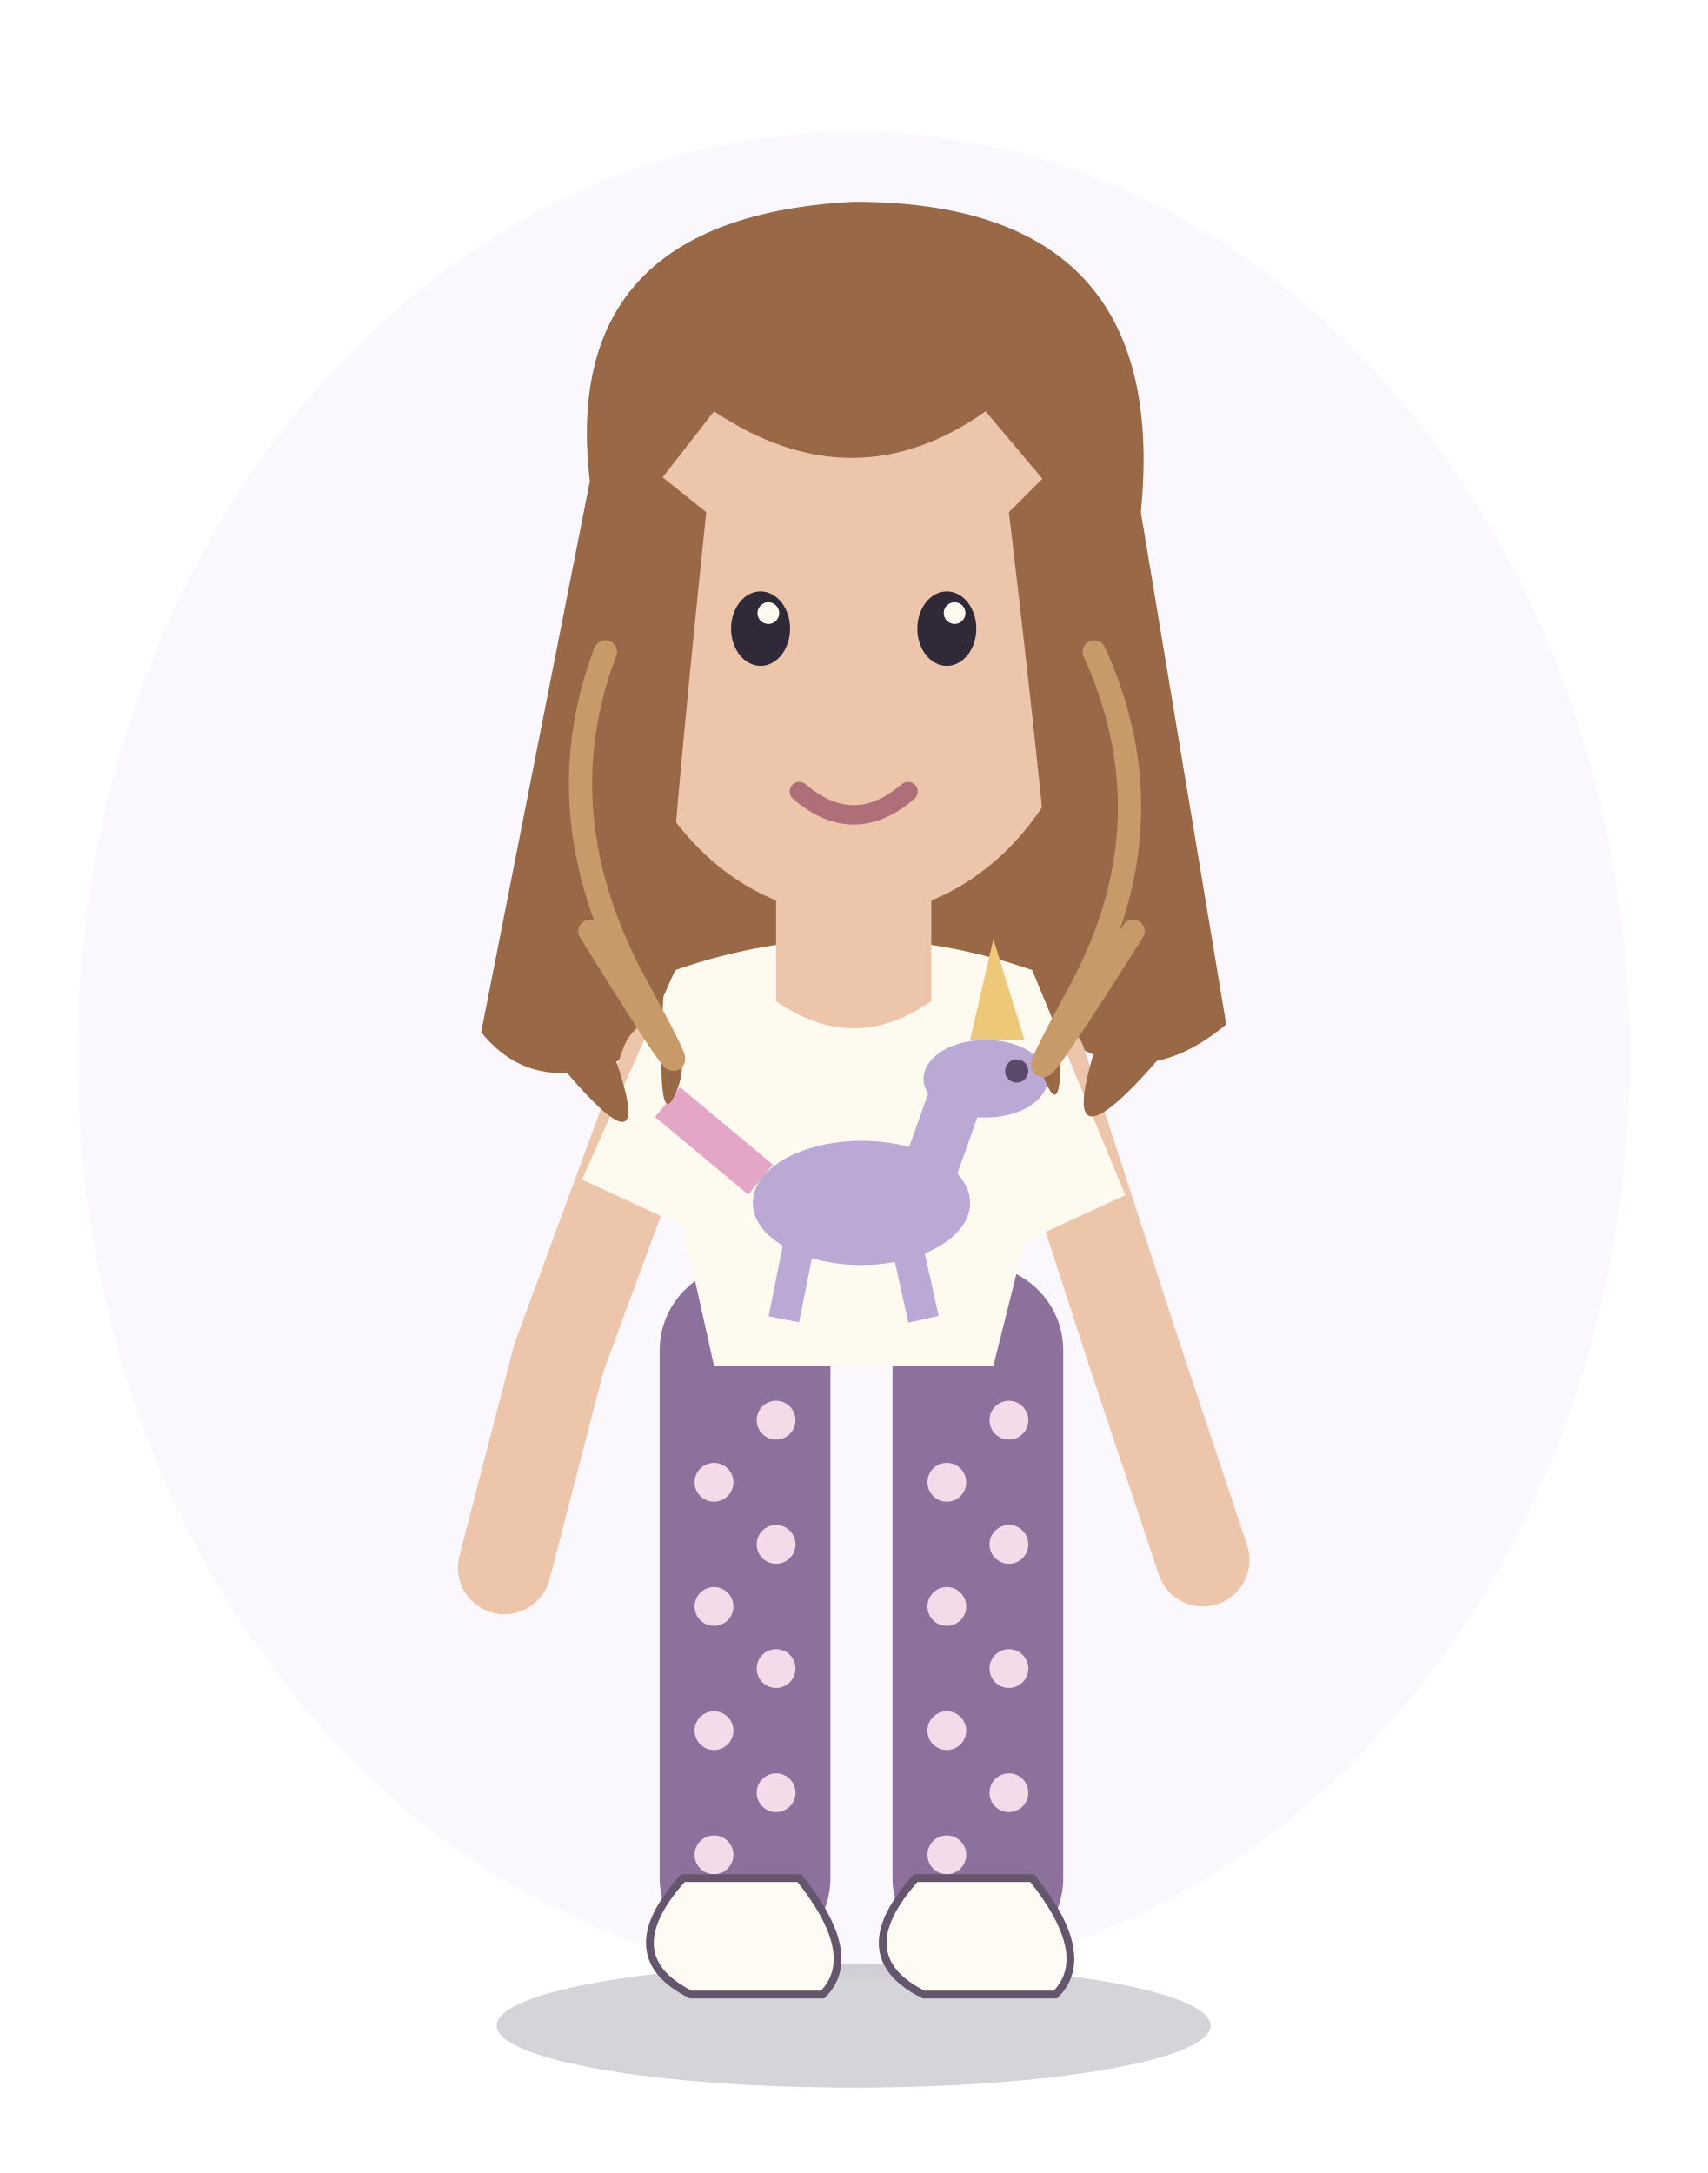
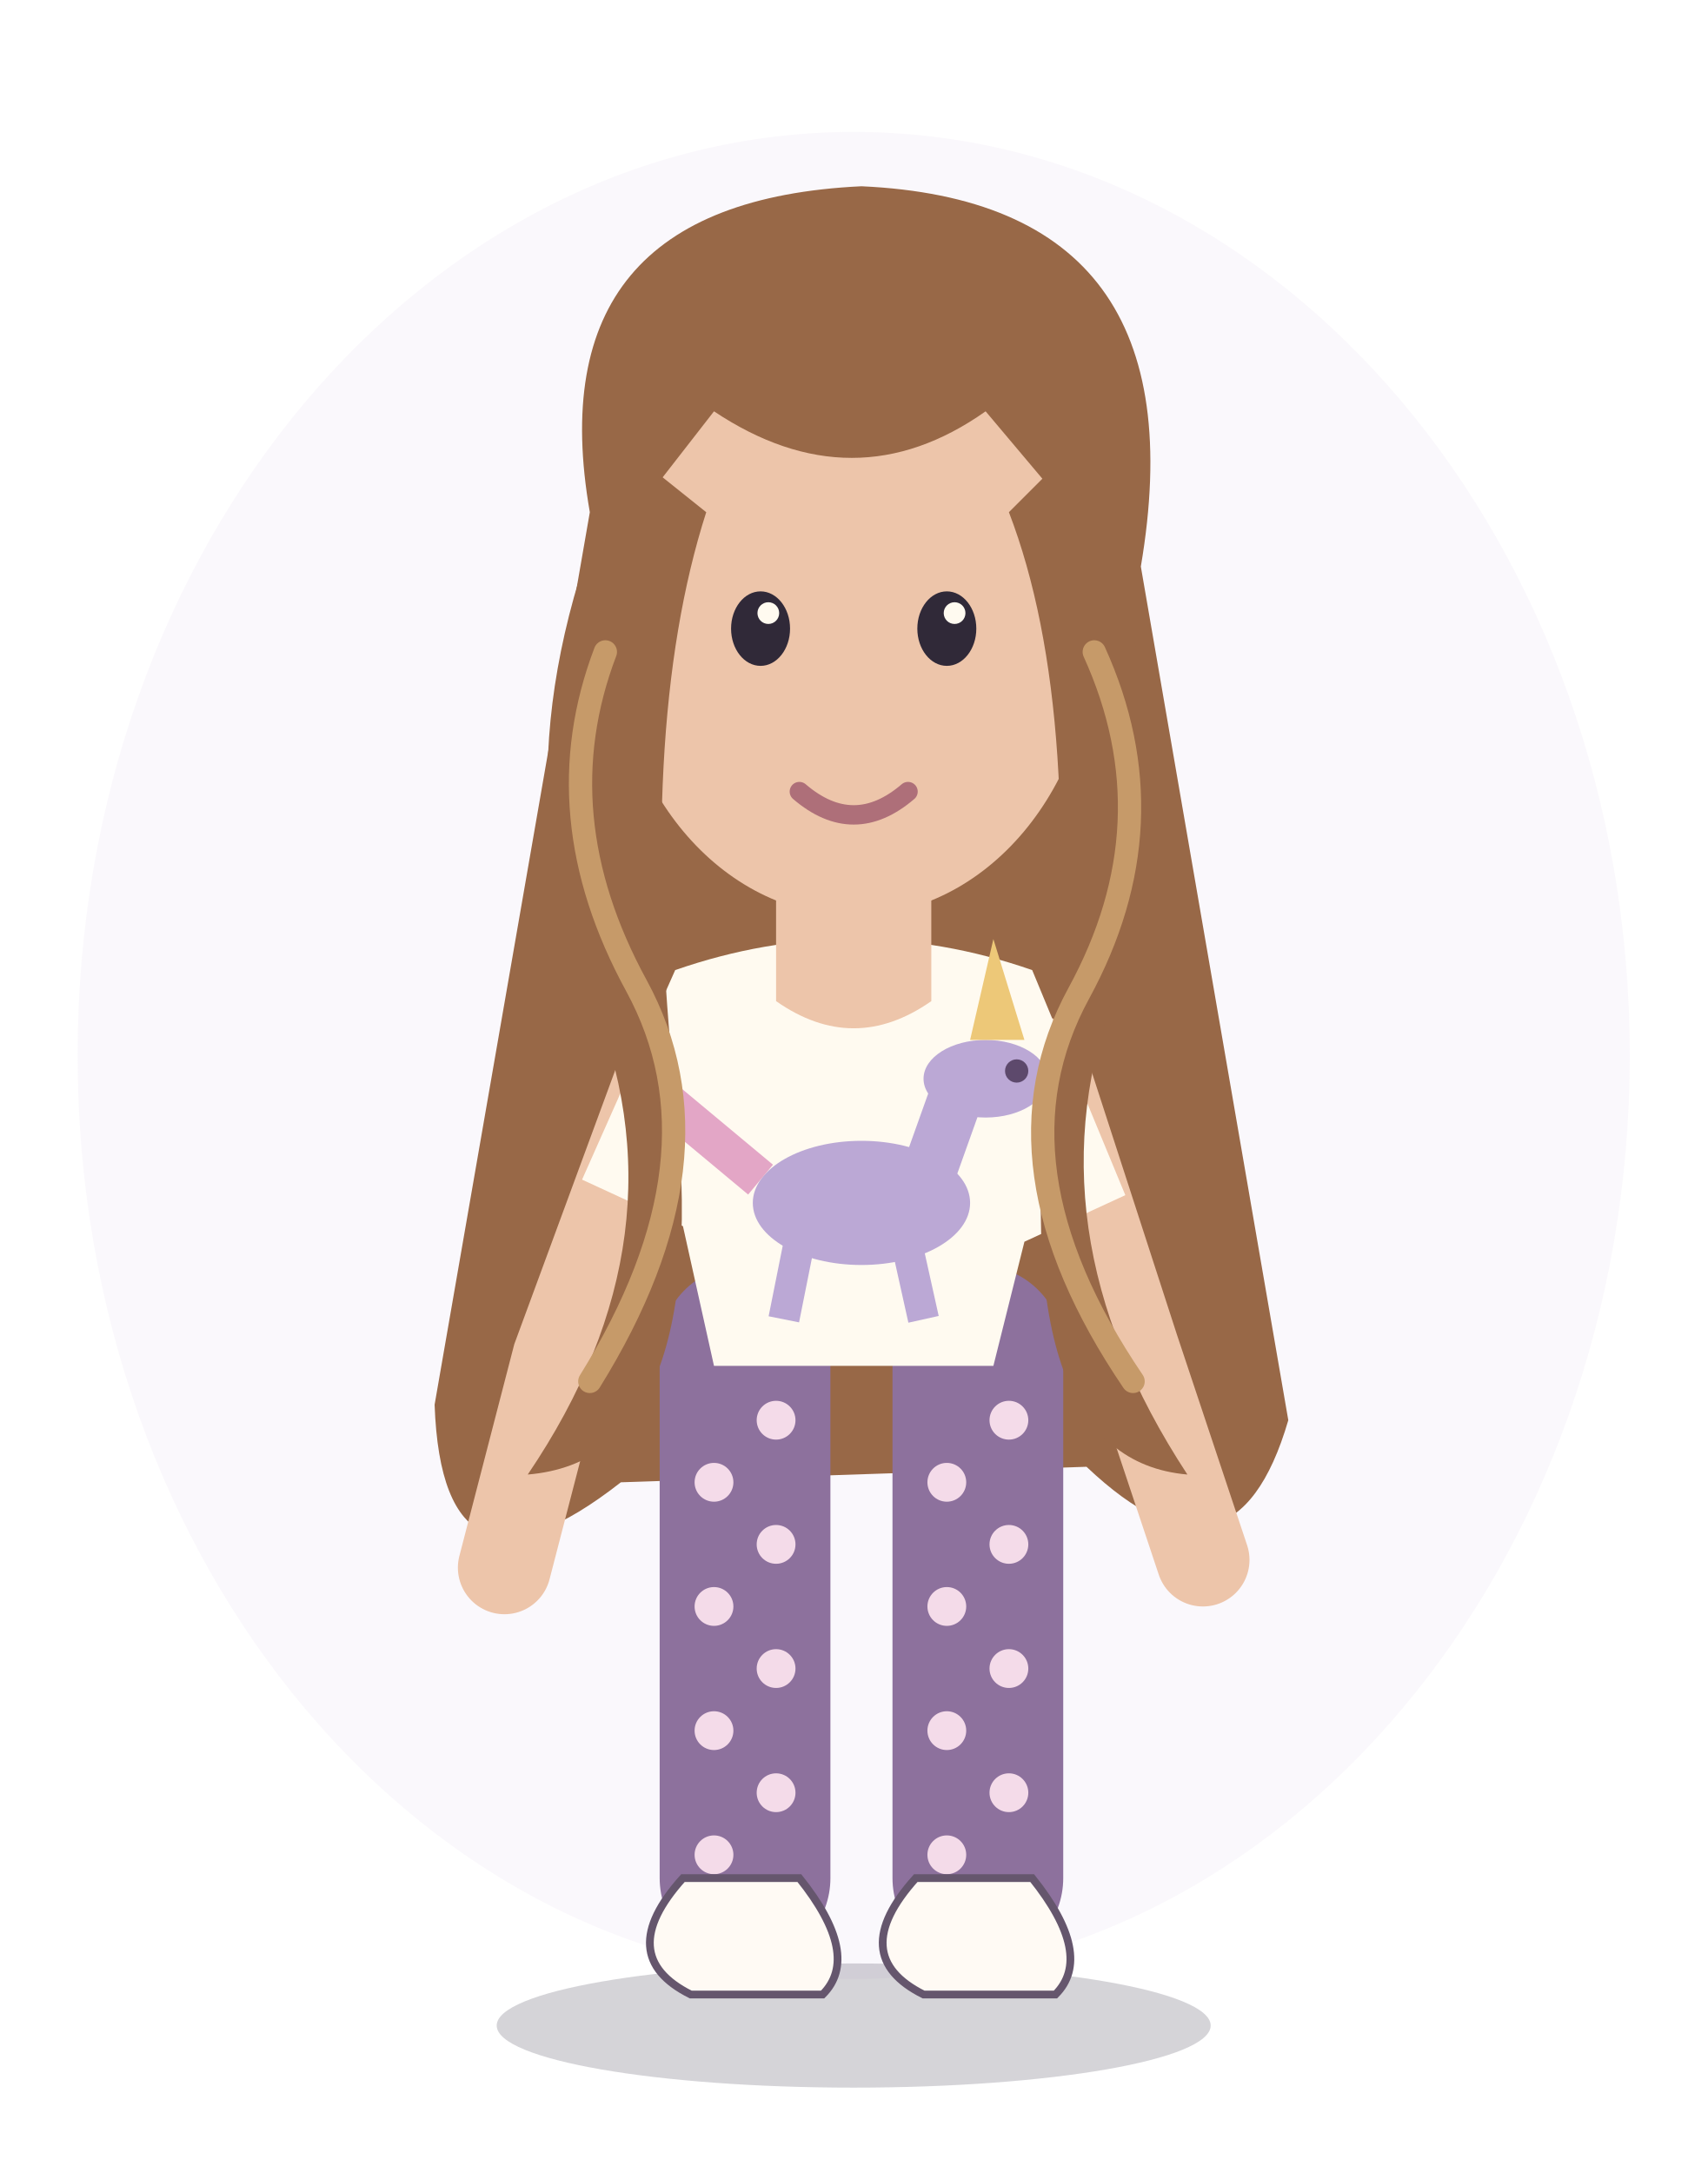
<svg xmlns="http://www.w3.org/2000/svg" width="220" height="280" viewBox="0 0 220 280">
  <ellipse cx="110" cy="136" rx="100" ry="119" fill="#d7c3e4" opacity=".12" />
  <ellipse cx="110" cy="261" rx="46" ry="8" fill="#171329" opacity=".18" />
-   <path d="M76 62Q72 28 110 26 151 26 147 66L158 132Q146 142 135 132L85 134Q70 143 62 133Z" fill="#986847" />
+   <path d="M76 66Q69 26 111 24 155 26 147 73L166 183Q159 207 140 189L80 191Q57 209 56 181Z" fill="#986847" />
  <path d="M96 174 L96 242" stroke="#8d719d" stroke-width="22" stroke-linecap="round" />
  <circle cx="100" cy="183" r="2.5" fill="#f4dbe9" />
  <circle cx="92" cy="191" r="2.5" fill="#f4dbe9" />
  <circle cx="100" cy="199" r="2.5" fill="#f4dbe9" />
  <circle cx="92" cy="207" r="2.5" fill="#f4dbe9" />
  <circle cx="100" cy="215" r="2.5" fill="#f4dbe9" />
  <circle cx="92" cy="223" r="2.5" fill="#f4dbe9" />
  <circle cx="100" cy="231" r="2.5" fill="#f4dbe9" />
  <circle cx="92" cy="239" r="2.5" fill="#f4dbe9" />
  <path d="M88 242 Q79 252 89 257 L106 257 Q111 252 103 242Z" fill="#fffaf4" stroke="#65566d" stroke-width="1" />
  <path d="M126 174 L126 242" stroke="#8d719d" stroke-width="22" stroke-linecap="round" />
  <circle cx="130" cy="183" r="2.5" fill="#f4dbe9" />
  <circle cx="122" cy="191" r="2.5" fill="#f4dbe9" />
  <circle cx="130" cy="199" r="2.5" fill="#f4dbe9" />
  <circle cx="122" cy="207" r="2.5" fill="#f4dbe9" />
  <circle cx="130" cy="215" r="2.5" fill="#f4dbe9" />
  <circle cx="122" cy="223" r="2.5" fill="#f4dbe9" />
  <circle cx="130" cy="231" r="2.5" fill="#f4dbe9" />
  <circle cx="122" cy="239" r="2.5" fill="#f4dbe9" />
  <path d="M118 242 Q109 252 119 257 L136 257 Q141 252 133 242Z" fill="#fffaf4" stroke="#65566d" stroke-width="1" />
  <path d="M86 137 72 175 65 202 M134 137 146 174 155 201" fill="none" stroke="#edc5aa" stroke-width="12" stroke-linecap="round" />
  <path d="M87 125 Q110 117 133 125 L145 154 132 160 128 176 92 176 88 158 75 152Z" fill="#fffaf0" />
  <g transform="translate(111 155)">
    <ellipse rx="14" ry="8" fill="#bba8d5" />
    <path d="m8-2 5-14" stroke="#bba8d5" stroke-width="7" />
    <ellipse cx="16" cy="-16" rx="8" ry="5" fill="#bba8d5" />
    <path d="m14-21 3-13 4 13" fill="#edc878" />
    <path d="m-8 5-2 10m16-9 2 9" stroke="#bba8d5" stroke-width="4" />
    <path d="m-13-3-12-10" stroke="#e3a6c6" stroke-width="5" />
    <circle cx="20" cy="-17" r="1.5" fill="#5d496c" />
  </g>
  <path d="M100 111v18q10 7 20 0v-18" fill="#edc5aa" />
  <ellipse cx="110" cy="81" rx="31" ry="37" fill="#edc5aa" />
  <path d="M78 71Q68 37 109 32 150 32 143 72L127 53Q110 65 92 53Z" fill="#986847" />
-   <path d="M81 58Q63 97 76 128T68 132Q92 130 87 141T91 66M137 59Q156 96 144 127T153 132Q130 130 135 140T130 66" fill="#986847" />
-   <path d="M78 84Q70 105 82 127T76 120M141 84Q151 106 139 128T146 120" fill="none" stroke="#c69a69" stroke-width="3" stroke-linecap="round" />
+   <path d="M81 58Q63 97 76 128T68 190Q92 188 87 141T91 66M137 59Q156 96 144 127T153 190Q130 188 135 140T130 66" fill="#986847" />
+   <path d="M78 84Q70 105 82 127T76 178M141 84Q151 106 139 128T146 178" fill="none" stroke="#c69a69" stroke-width="3" stroke-linecap="round" />
  <ellipse cx="98" cy="81" rx="3.8" ry="4.8" fill="#302938" />
  <ellipse cx="122" cy="81" rx="3.8" ry="4.8" fill="#302938" />
  <circle cx="99" cy="79" r="1.4" fill="#fffaf0" />
  <circle cx="123" cy="79" r="1.4" fill="#fffaf0" />
  <path d="M103 102Q110 108 117 102" fill="none" stroke="#ae6f79" stroke-width="2.5" stroke-linecap="round" />
</svg>
